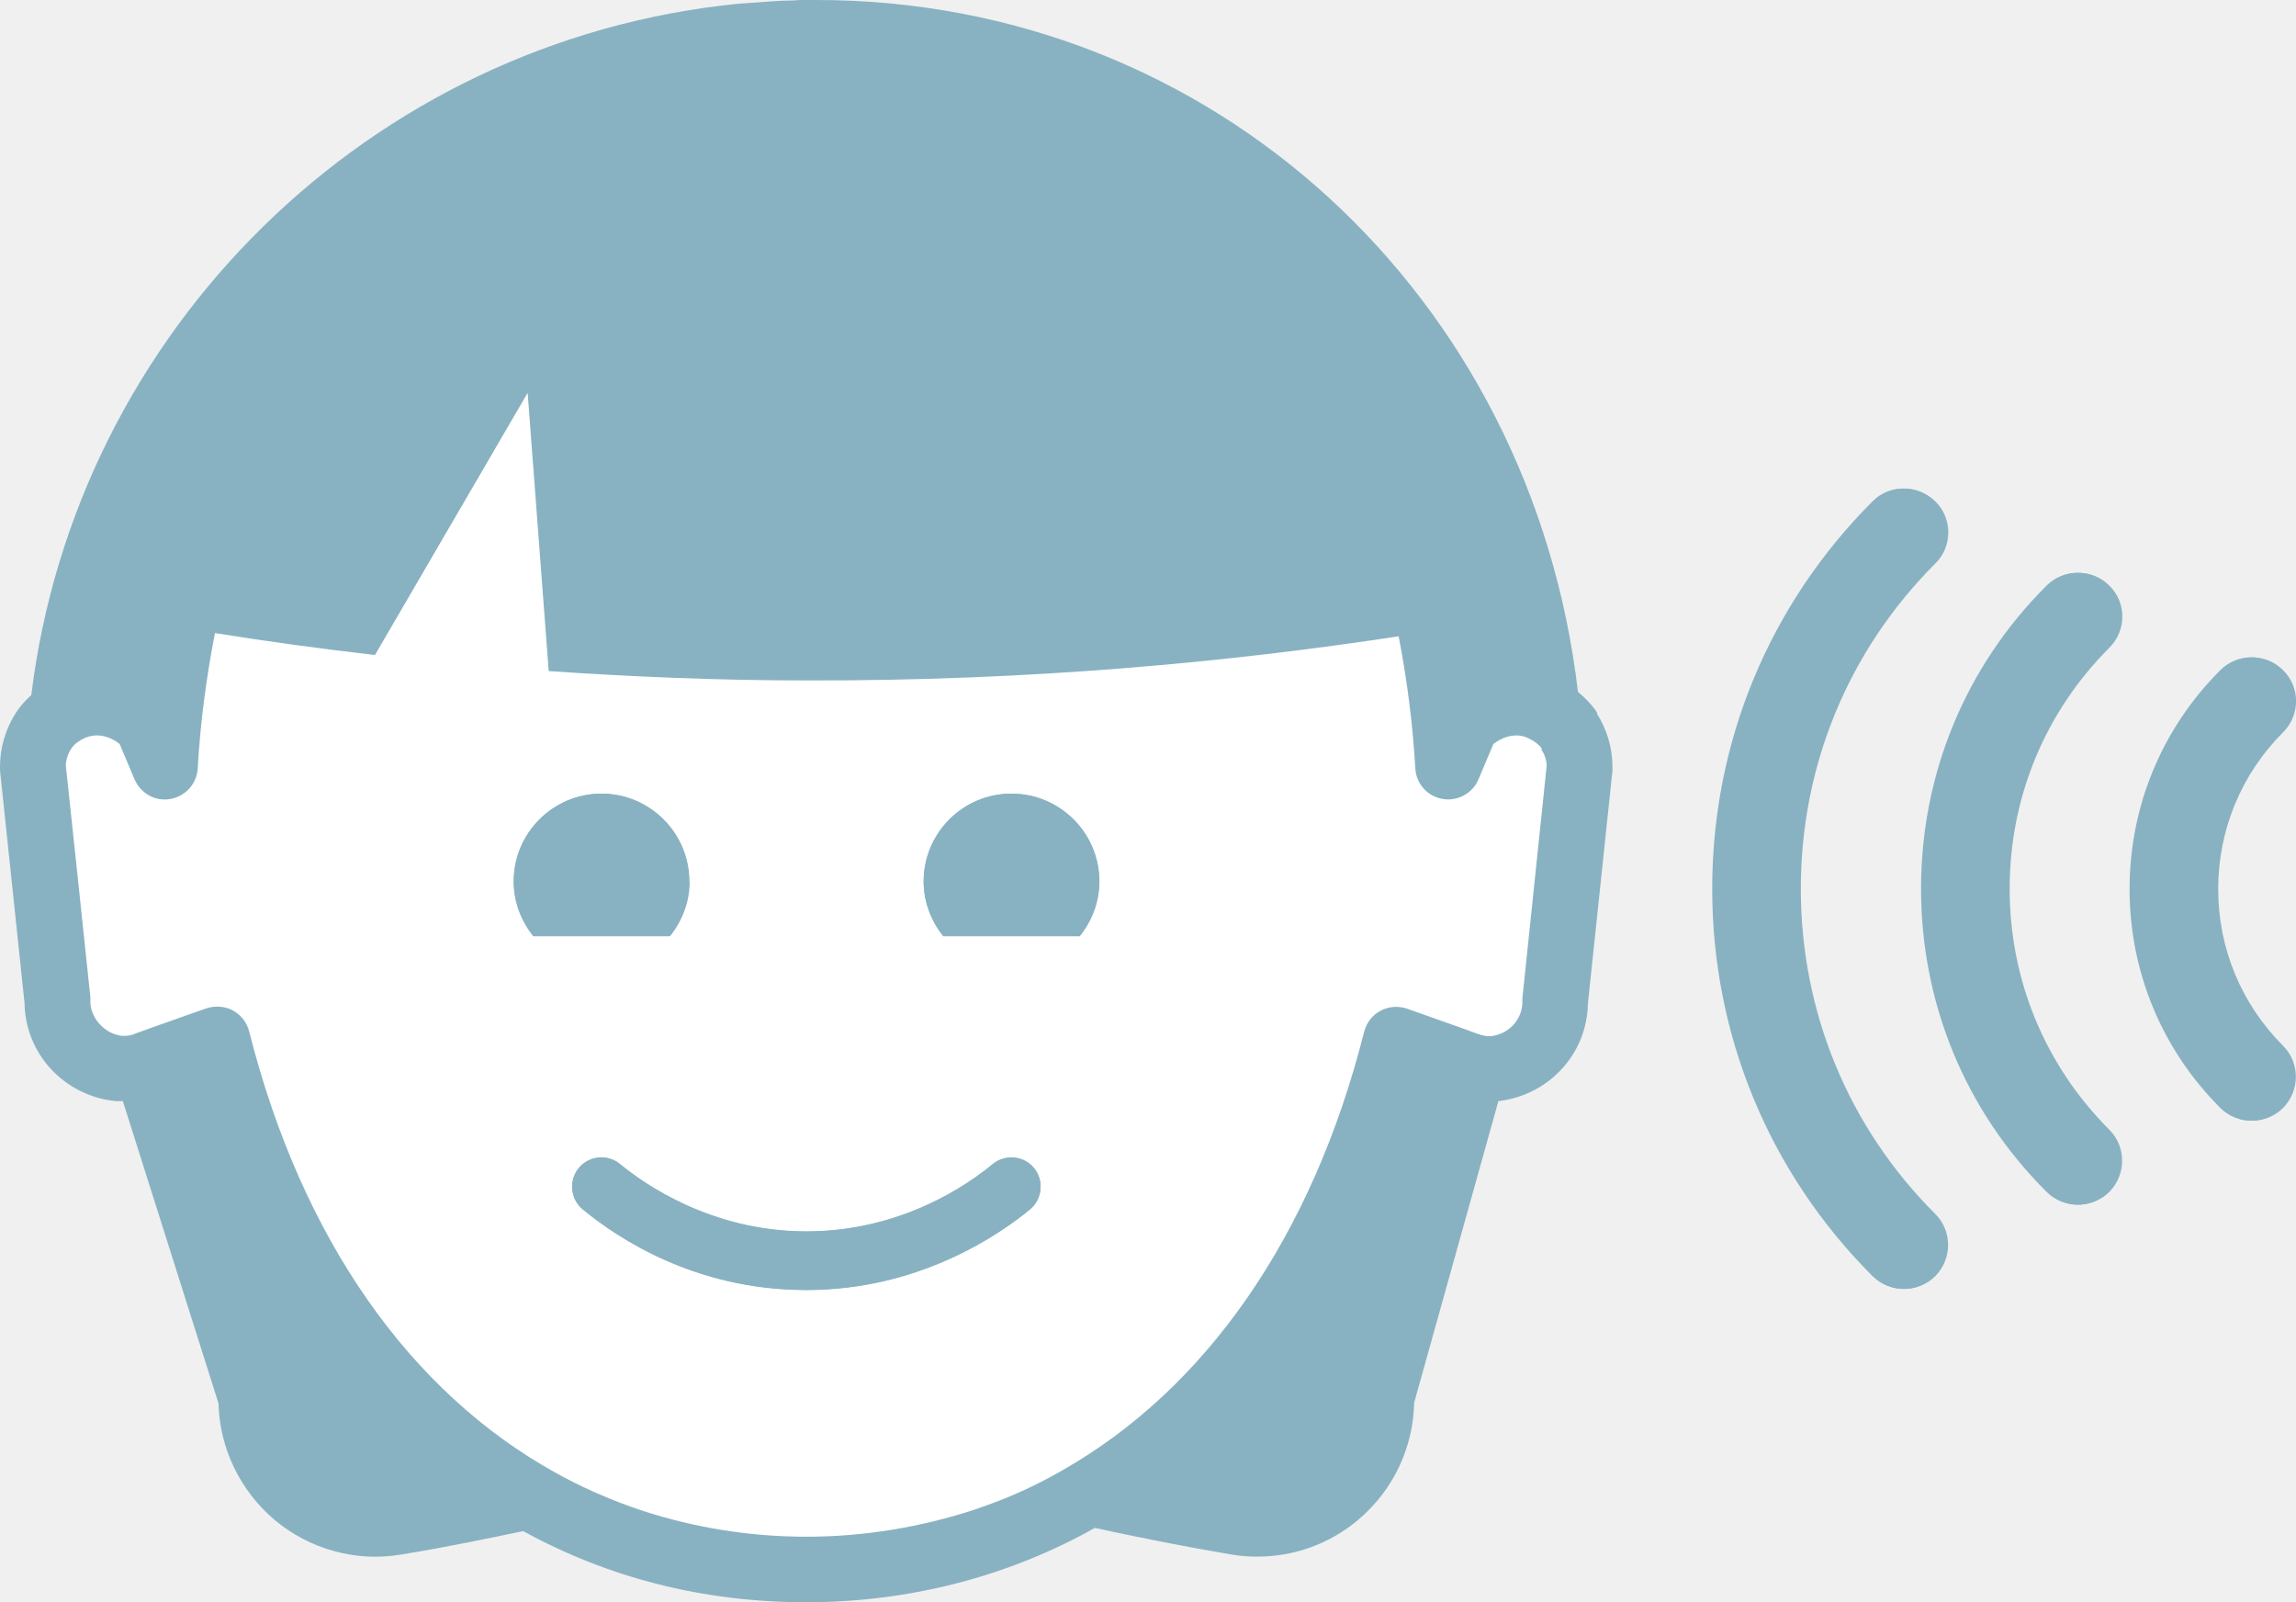
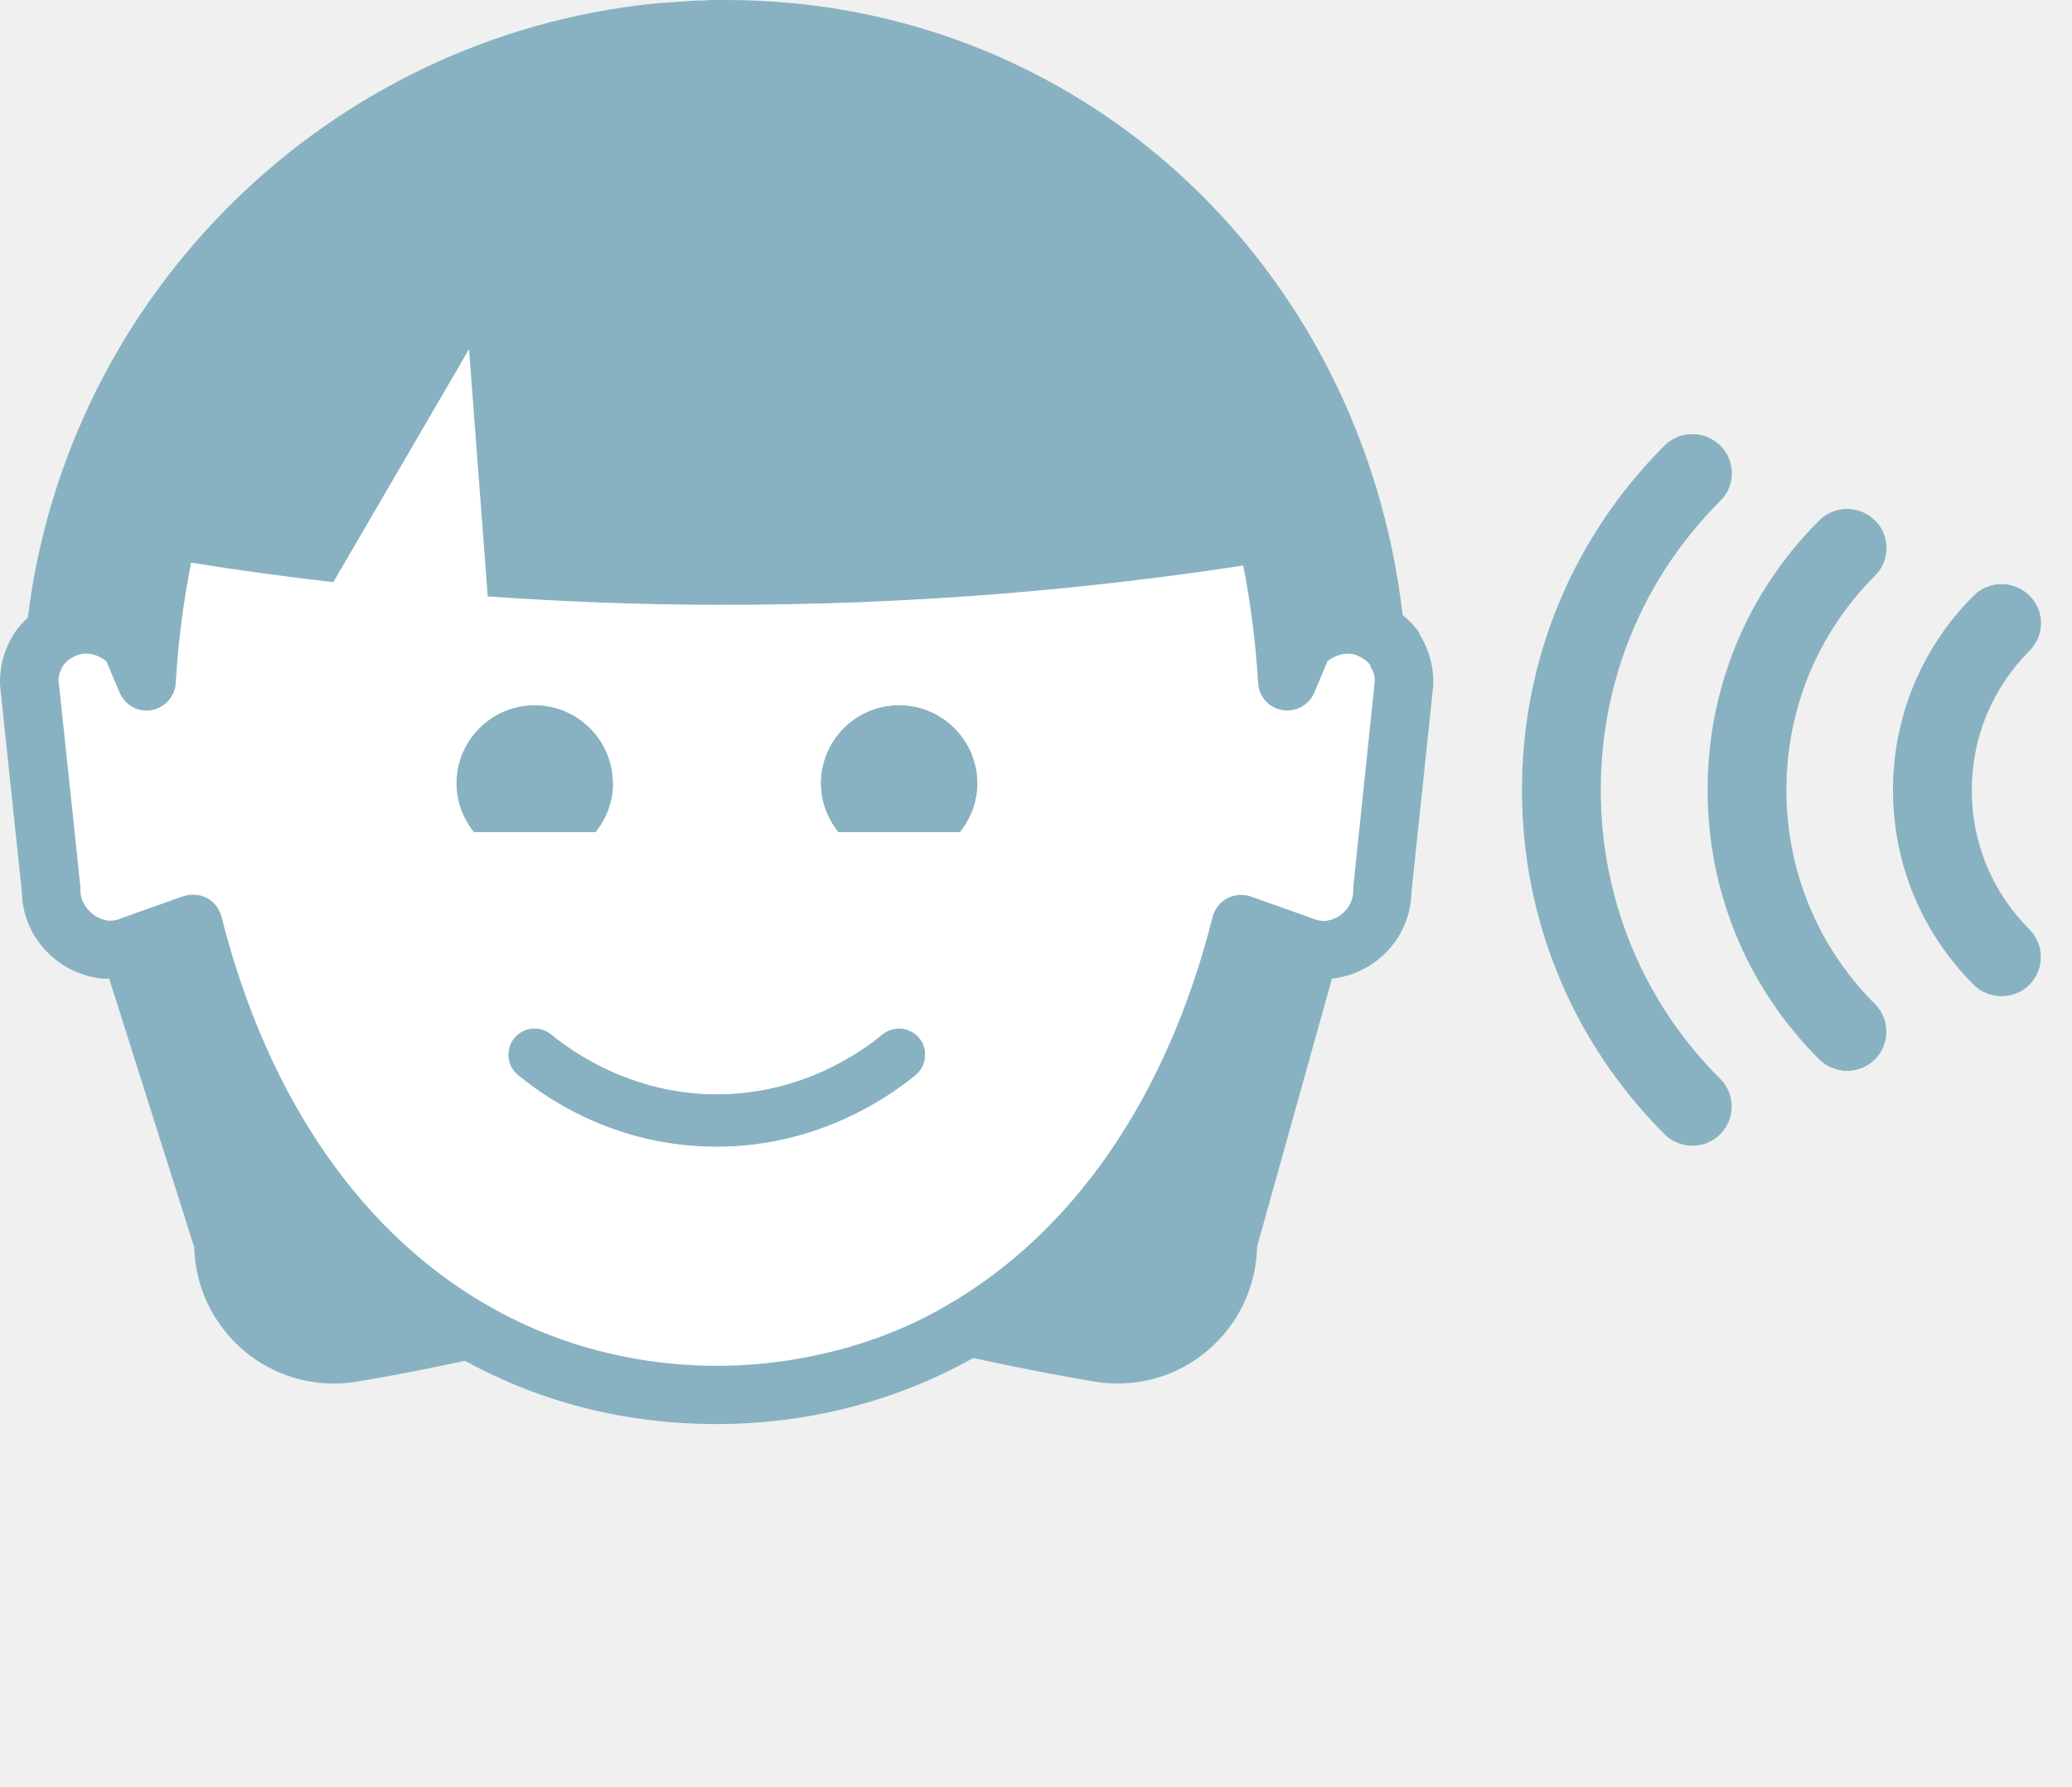
- <svg xmlns="http://www.w3.org/2000/svg" id="Ebene_1" width="78.5" height="54.76" viewBox="0 0 78.5 54.76">
-   <defs>
-     <style>.cls-1{fill:#88b2c2;}.cls-1,.cls-2{stroke-width:0px;}.cls-2{fill:#fff;}</style>
+ <svg xmlns="http://www.w3.org/2000/svg" id="Ebene_1" width="79.695" height="68.712" viewBox="0 0 79.695 68.712" version="1.1">
+   <defs id="defs1">
+     <style id="style1">.cls-1{fill:#88b2c2;}.cls-1,.cls-2{stroke-width:0px;}.cls-2{fill:#fff;}</style>
  </defs>
-   <path class="cls-1" d="M61.54,30.38c0-4.21,1.63-8.15,4.6-11.12.59-.58.59-1.54,0-2.12s-1.54-.59-2.12,0c-3.53,3.53-5.48,8.23-5.48,13.24s1.95,9.71,5.48,13.24c.29.29.68.44,1.06.44s.77-.15,1.06-.44c.58-.59.58-1.54,0-2.12-2.97-2.96-4.6-6.91-4.6-11.12Z" />
-   <path class="cls-1" d="M72.09,20.02c-.59-.59-1.54-.58-2.12,0-2.77,2.76-4.29,6.44-4.29,10.36s1.52,7.6,4.29,10.36c.29.29.68.44,1.06.44s.77-.15,1.06-.44c.58-.59.58-1.54,0-2.12-2.2-2.2-3.41-5.12-3.41-8.24s1.21-6.04,3.41-8.24c.59-.59.59-1.54,0-2.12Z" />
-   <path class="cls-1" d="M75.81,30.39c0-2.02.79-3.93,2.22-5.36.59-.59.59-1.54,0-2.12-.59-.59-1.54-.58-2.12,0-2,2-3.1,4.66-3.1,7.48s1.1,5.48,3.1,7.48c.29.29.68.44,1.06.44s.77-.15,1.06-.44c.58-.59.58-1.54,0-2.12-1.43-1.43-2.22-3.33-2.22-5.36Z" />
-   <path class="cls-1" d="M54.61,24.37c-.18-.28-.41-.51-.66-.72C52.37,10.15,41.51,0,27.92,0c-.05,0-.1,0-.14,0-.07,0-.13-.01-.2-.01-.2,0-.4.03-.6.03-.31,0-.61.03-.92.05-.28.02-.56.04-.84.06C12.65,1.39,2.6,11.28,1.07,23.76c-.2.18-.38.38-.53.61-.35.55-.54,1.18-.54,1.84,0,.04,0,.08,0,.12l.84,7.97c.03,1.73,1.36,3.16,3.11,3.34.08,0,.17,0,.25,0l3.27,10.33c.04,1.53.73,2.97,1.9,3.97,1.21,1.02,2.79,1.46,4.34,1.2,1.71-.28,2.96-.55,4.07-.78.04,0,.07-.02.11-.02,2.88,1.58,6.13,2.43,9.67,2.43s6.94-.89,9.87-2.54c.2.04.4.08.61.13,1.11.23,2.36.49,4.07.78.29.05.59.07.88.07,1.26,0,2.49-.44,3.46-1.27,1.18-1,1.87-2.45,1.9-3.99l2.88-10.31c1.73-.2,3.03-1.62,3.06-3.33l.84-7.97s0-.08,0-.12c0-.66-.19-1.29-.54-1.84Z" />
-   <path class="cls-1" d="M52.51,29.8l-.45,4.31s0,.08,0,.12c0,.6-.47,1.1-1.09,1.17,0,0,0,0-.01,0-.11.01-.26-.02-.43-.08l-.41-.15-2-.71c-.3-.11-.63-.08-.91.07s-.48.41-.56.72c-1.78,7.04-5.43,12.22-10.3,14.98-.43.24-.87.47-1.31.68-.56.26-1.14.49-1.73.68-1.79.6-3.7.92-5.72.92s-3.81-.31-5.56-.87c-.58-.19-1.15-.41-1.71-.66-.45-.2-.89-.42-1.32-.66-4.95-2.74-8.67-7.96-10.47-15.08-.08-.31-.28-.57-.56-.72-.17-.09-.35-.13-.53-.13-.13,0-.25.02-.38.06l-1.84.65-.58.21c-.08.03-.16.05-.24.07-.08.01-.15.02-.21.01-.35-.04-.63-.22-.83-.47-.16-.2-.26-.43-.26-.7,0-.04,0-.08,0-.12v-.03s-.44-4.17-.44-4.17l-.4-3.76c0-.2.07-.39.18-.56.07-.11.16-.19.25-.25.16-.11.32-.17.43-.19.32-.07.69.04.98.27l.51,1.21c.2.48.71.77,1.23.67.52-.09.9-.52.93-1.04.09-1.6.29-3.14.59-4.63,1.74.27,3.56.53,5.47.75l5.22-8.96.72,9.51c2.8.19,5.73.31,8.81.32,7.62.02,14.43-.62,20.25-1.51.28,1.45.48,2.96.57,4.52.03.52.42.95.93,1.04.51.09,1.02-.19,1.23-.67l.51-1.21c.3-.24.66-.34.98-.27.11.02.21.07.3.12.15.08.29.18.38.32t0,0c.11.17.17.36.18.56l-.38,3.64Z" />
-   <path class="cls-2" d="M52.72,25.6s0,0,0,0c-.09-.14-.23-.24-.38-.32-.09-.05-.19-.1-.3-.12-.32-.07-.68.04-.98.27l-.51,1.21c-.2.48-.72.76-1.23.67-.52-.09-.9-.52-.93-1.04-.09-1.56-.29-3.07-.57-4.52-5.82.89-12.63,1.53-20.25,1.51-3.07,0-6.01-.13-8.81-.32l-.72-9.51-5.22,8.96c-1.91-.22-3.74-.47-5.47-.75-.29,1.49-.5,3.03-.59,4.63-.03.52-.42.95-.93,1.04-.52.1-1.02-.19-1.23-.67l-.51-1.21c-.3-.24-.67-.34-.98-.27-.11.02-.28.08-.43.19-.09.06-.18.14-.25.25-.11.17-.17.36-.18.56l.4,3.76.44,4.17v.03s0,.08,0,.12c0,.26.1.5.26.7.2.25.48.43.83.47.06,0,.13,0,.21-.01.07-.01.15-.03.24-.07l.58-.21,1.84-.65c.12-.04.25-.06.38-.06.18,0,.37.04.53.13.28.15.48.41.56.72,1.8,7.12,5.52,12.34,10.47,15.08.43.24.87.46,1.32.66.56.25,1.13.47,1.71.66,1.75.56,3.6.87,5.56.87s3.92-.33,5.72-.92c.59-.2,1.17-.42,1.73-.68.45-.21.88-.43,1.31-.68,4.86-2.77,8.52-7.94,10.3-14.98.08-.31.28-.57.56-.72s.61-.17.91-.07l2,.71.41.15c.17.06.32.09.43.08,0,0,0,0,.01,0,.62-.06,1.09-.57,1.09-1.17,0-.04,0-.08,0-.12l.45-4.31.38-3.64c0-.2-.07-.39-.18-.56ZM27.57,42.1c3.25,0,5.53-1.61,6.37-2.3.43-.35,1.05-.29,1.41.13.35.42.29,1.06-.13,1.41-1,.83-3.75,2.76-7.65,2.76h-.07c-3.72-.02-6.34-1.74-7.58-2.76-.42-.35-.48-.98-.13-1.41.35-.42.98-.49,1.41-.13.83.69,3.1,2.28,6.31,2.3h.06ZM18.23,32c-.41-.51-.67-1.16-.67-1.87,0-1.66,1.35-3,3-3s3,1.35,3,3c0,.71-.26,1.35-.67,1.87h-4.67ZM36.92,32h-4.67c-.41-.51-.67-1.16-.67-1.87,0-1.66,1.35-3,3-3s3,1.35,3,3c0,.71-.26,1.35-.67,1.87Z" />
-   <path class="cls-1" d="M33.94,39.79c-.84.7-3.12,2.3-6.37,2.3h-.06c-3.21-.02-5.48-1.62-6.31-2.3-.42-.35-1.06-.29-1.41.13-.35.42-.29,1.06.13,1.41,1.23,1.02,3.86,2.74,7.58,2.76h.07c3.9,0,6.64-1.93,7.65-2.76.42-.35.48-.98.13-1.41-.35-.42-.98-.48-1.41-.13Z" />
-   <path class="cls-1" d="M34.58,27.13c-1.66,0-3,1.35-3,3,0,.71.26,1.35.67,1.87h4.67c.41-.51.67-1.16.67-1.87,0-1.66-1.35-3-3-3Z" />
-   <path class="cls-1" d="M23.57,30.13c0-1.66-1.35-3-3-3s-3,1.35-3,3c0,.71.26,1.35.67,1.87h4.67c.41-.51.67-1.16.67-1.87Z" />
-   <path class="cls-1" d="M61.57,30.38c0-4.21,1.63-8.15,4.6-11.12.59-.58.59-1.54,0-2.12s-1.54-.59-2.12,0c-3.53,3.53-5.48,8.23-5.48,13.24s1.95,9.71,5.48,13.24c.29.29.68.44,1.06.44s.77-.15,1.06-.44c.58-.59.58-1.54,0-2.12-2.97-2.96-4.6-6.91-4.6-11.12Z" />
-   <path class="cls-1" d="M72.12,20.02c-.59-.59-1.54-.58-2.12,0-2.77,2.76-4.29,6.44-4.29,10.36s1.52,7.6,4.29,10.36c.29.29.68.44,1.06.44s.77-.15,1.06-.44c.58-.59.58-1.54,0-2.12-2.2-2.2-3.41-5.12-3.41-8.24s1.21-6.04,3.41-8.24c.59-.59.59-1.54,0-2.12Z" />
-   <path class="cls-1" d="M75.84,30.39c0-2.02.79-3.93,2.22-5.36.59-.59.59-1.54,0-2.12-.59-.59-1.54-.58-2.12,0-2,2-3.1,4.66-3.1,7.48s1.1,5.48,3.1,7.48c.29.29.68.44,1.06.44s.77-.15,1.06-.44c.58-.59.58-1.54,0-2.12-1.43-1.43-2.22-3.33-2.22-5.36Z" />
+   <path class="cls-1" d="m 61.54,30.38 c 0,-4.21 1.63,-8.15 4.6,-11.12 0.59,-0.58 0.59,-1.54 0,-2.12 -0.59,-0.58 -1.54,-0.59 -2.12,0 -3.53,3.53 -5.48,8.23 -5.48,13.24 0,5.01 1.95,9.71 5.48,13.24 0.29,0.29 0.68,0.44 1.06,0.44 0.38,0 0.77,-0.15 1.06,-0.44 0.58,-0.59 0.58,-1.54 0,-2.12 -2.97,-2.96 -4.6,-6.91 -4.6,-11.12 z" id="path1" />
+   <path class="cls-1" d="m 72.09,20.02 c -0.59,-0.59 -1.54,-0.58 -2.12,0 -2.77,2.76 -4.29,6.44 -4.29,10.36 0,3.92 1.52,7.6 4.29,10.36 0.29,0.29 0.68,0.44 1.06,0.44 0.38,0 0.77,-0.15 1.06,-0.44 0.58,-0.59 0.58,-1.54 0,-2.12 -2.2,-2.2 -3.41,-5.12 -3.41,-8.24 0,-3.12 1.21,-6.04 3.41,-8.24 0.59,-0.59 0.59,-1.54 0,-2.12 z" id="path2" />
+   <path class="cls-1" d="m 75.81,30.39 c 0,-2.02 0.79,-3.93 2.22,-5.36 0.59,-0.59 0.59,-1.54 0,-2.12 -0.59,-0.59 -1.54,-0.58 -2.12,0 -2,2 -3.1,4.66 -3.1,7.48 0,2.82 1.1,5.48 3.1,7.48 0.29,0.29 0.68,0.44 1.06,0.44 0.38,0 0.77,-0.15 1.06,-0.44 0.58,-0.59 0.58,-1.54 0,-2.12 -1.43,-1.43 -2.22,-3.33 -2.22,-5.36 z" id="path3" />
+   <path class="cls-1" d="M 54.61,24.37 C 54.43,24.09 54.2,23.86 53.95,23.65 52.37,10.15 41.51,0 27.92,0 c -0.05,0 -0.1,0 -0.14,0 -0.07,0 -0.13,-0.01 -0.2,-0.01 -0.2,0 -0.4,0.03 -0.6,0.03 -0.31,0 -0.61,0.03 -0.92,0.05 C 25.78,0.09 25.5,0.11 25.22,0.13 12.65,1.39 2.6,11.28 1.07,23.76 0.87,23.94 0.69,24.14 0.54,24.37 0.19,24.92 0,25.55 0,26.21 c 0,0.04 0,0.08 0,0.12 l 0.84,7.97 c 0.03,1.73 1.36,3.16 3.11,3.34 0.08,0 0.17,0 0.25,0 l 3.27,10.33 c 0.04,1.53 0.73,2.97 1.9,3.97 1.21,1.02 2.79,1.46 4.34,1.2 1.71,-0.28 2.96,-0.55 4.07,-0.78 0.04,0 0.07,-0.02 0.11,-0.02 2.88,1.58 6.13,2.43 9.67,2.43 3.54,0 6.94,-0.89 9.87,-2.54 0.2,0.04 0.4,0.08 0.61,0.13 1.11,0.23 2.36,0.49 4.07,0.78 0.29,0.05 0.59,0.07 0.88,0.07 1.26,0 2.49,-0.44 3.46,-1.27 1.18,-1 1.87,-2.45 1.9,-3.99 l 2.88,-10.31 c 1.73,-0.2 3.03,-1.62 3.06,-3.33 l 0.84,-7.97 c 0,0 0,-0.08 0,-0.12 0,-0.66 -0.19,-1.29 -0.54,-1.84 z" id="path4" />
+   <path class="cls-1" d="m 52.51,29.8 -0.45,4.31 c 0,0 0,0.08 0,0.12 0,0.6 -0.47,1.1 -1.09,1.17 0,0 0,0 -0.01,0 -0.11,0.01 -0.26,-0.02 -0.43,-0.08 l -0.41,-0.15 -2,-0.71 c -0.3,-0.11 -0.63,-0.08 -0.91,0.07 -0.28,0.15 -0.48,0.41 -0.56,0.72 -1.78,7.04 -5.43,12.22 -10.3,14.98 -0.43,0.24 -0.87,0.47 -1.31,0.68 -0.56,0.26 -1.14,0.49 -1.73,0.68 -1.79,0.6 -3.7,0.92 -5.72,0.92 -2.02,0 -3.81,-0.31 -5.56,-0.87 C 21.45,51.45 20.88,51.23 20.32,50.98 19.87,50.78 19.43,50.56 19,50.32 14.05,47.58 10.33,42.36 8.53,35.24 8.45,34.93 8.25,34.67 7.97,34.52 7.8,34.43 7.62,34.39 7.44,34.39 c -0.13,0 -0.25,0.02 -0.38,0.06 L 5.22,35.1 4.64,35.31 C 4.56,35.34 4.48,35.36 4.4,35.38 4.32,35.39 4.25,35.4 4.19,35.39 3.84,35.35 3.56,35.17 3.36,34.92 3.2,34.72 3.1,34.49 3.1,34.22 c 0,-0.04 0,-0.08 0,-0.12 v -0.03 c 0,0 -0.44,-4.17 -0.44,-4.17 l -0.4,-3.76 c 0,-0.2 0.07,-0.39 0.18,-0.56 0.07,-0.11 0.16,-0.19 0.25,-0.25 0.16,-0.11 0.32,-0.17 0.43,-0.19 0.32,-0.07 0.69,0.04 0.98,0.27 l 0.51,1.21 c 0.2,0.48 0.71,0.77 1.23,0.67 0.52,-0.09 0.9,-0.52 0.93,-1.04 0.09,-1.6 0.29,-3.14 0.59,-4.63 1.74,0.27 3.56,0.53 5.47,0.75 l 5.22,-8.96 0.72,9.51 c 2.8,0.19 5.73,0.31 8.81,0.32 7.62,0.02 14.43,-0.62 20.25,-1.51 0.28,1.45 0.48,2.96 0.57,4.52 0.03,0.52 0.42,0.95 0.93,1.04 0.51,0.09 1.02,-0.19 1.23,-0.67 l 0.51,-1.21 c 0.3,-0.24 0.66,-0.34 0.98,-0.27 0.11,0.02 0.21,0.07 0.3,0.12 0.15,0.08 0.29,0.18 0.38,0.32 q 0,0 0,0 c 0.11,0.17 0.17,0.36 0.18,0.56 l -0.38,3.64 z" id="path5" />
+   <path class="cls-2" d="m 52.72,25.6 c 0,0 0,0 0,0 -0.09,-0.14 -0.23,-0.24 -0.38,-0.32 -0.09,-0.05 -0.19,-0.1 -0.3,-0.12 -0.32,-0.07 -0.68,0.04 -0.98,0.27 l -0.51,1.21 c -0.2,0.48 -0.72,0.76 -1.23,0.67 C 48.8,27.22 48.42,26.79 48.39,26.27 48.3,24.71 48.1,23.2 47.82,21.75 42,22.64 35.19,23.28 27.57,23.26 c -3.07,0 -6.01,-0.13 -8.81,-0.32 l -0.72,-9.51 -5.22,8.96 C 10.91,22.17 9.08,21.92 7.35,21.64 7.06,23.13 6.85,24.67 6.76,26.27 6.73,26.79 6.34,27.22 5.83,27.31 5.31,27.41 4.81,27.12 4.6,26.64 L 4.09,25.43 C 3.79,25.19 3.42,25.09 3.11,25.16 3,25.18 2.83,25.24 2.68,25.35 2.59,25.41 2.5,25.49 2.43,25.6 2.32,25.77 2.26,25.96 2.25,26.16 l 0.4,3.76 0.44,4.17 v 0.03 c 0,0 0,0.08 0,0.12 0,0.26 0.1,0.5 0.26,0.7 0.2,0.25 0.48,0.43 0.83,0.47 0.06,0 0.13,0 0.21,-0.01 0.07,-0.01 0.15,-0.03 0.24,-0.07 l 0.58,-0.21 1.84,-0.65 c 0.12,-0.04 0.25,-0.06 0.38,-0.06 0.18,0 0.37,0.04 0.53,0.13 0.28,0.15 0.48,0.41 0.56,0.72 1.8,7.12 5.52,12.34 10.47,15.08 0.43,0.24 0.87,0.46 1.32,0.66 0.56,0.25 1.13,0.47 1.71,0.66 1.75,0.56 3.6,0.87 5.56,0.87 1.96,0 3.92,-0.33 5.72,-0.92 0.59,-0.2 1.17,-0.42 1.73,-0.68 0.45,-0.21 0.88,-0.43 1.31,-0.68 4.86,-2.77 8.52,-7.94 10.3,-14.98 0.08,-0.31 0.28,-0.57 0.56,-0.72 0.28,-0.15 0.61,-0.17 0.91,-0.07 l 2,0.71 0.41,0.15 c 0.17,0.06 0.32,0.09 0.43,0.08 0,0 0,0 0.01,0 0.62,-0.06 1.09,-0.57 1.09,-1.17 0,-0.04 0,-0.08 0,-0.12 l 0.45,-4.31 0.38,-3.64 c 0,-0.2 -0.07,-0.39 -0.18,-0.56 z M 27.57,42.1 c 3.25,0 5.53,-1.61 6.37,-2.3 0.43,-0.35 1.05,-0.29 1.41,0.13 0.35,0.42 0.29,1.06 -0.13,1.41 -1,0.83 -3.75,2.76 -7.65,2.76 H 27.5 c -3.72,-0.02 -6.34,-1.74 -7.58,-2.76 -0.42,-0.35 -0.48,-0.98 -0.13,-1.41 0.35,-0.42 0.98,-0.49 1.41,-0.13 0.83,0.69 3.1,2.28 6.31,2.3 z M 18.23,32 c -0.41,-0.51 -0.67,-1.16 -0.67,-1.87 0,-1.66 1.35,-3 3,-3 1.65,0 3,1.35 3,3 0,0.71 -0.26,1.35 -0.67,1.87 h -4.67 z m 18.69,0 h -4.67 c -0.41,-0.51 -0.67,-1.16 -0.67,-1.87 0,-1.66 1.35,-3 3,-3 1.65,0 3,1.35 3,3 0,0.71 -0.26,1.35 -0.67,1.87 z" id="path6" />
+   <path class="cls-1" d="m 33.94,39.79 c -0.84,0.7 -3.12,2.3 -6.37,2.3 h -0.06 c -3.21,-0.02 -5.48,-1.62 -6.31,-2.3 -0.42,-0.35 -1.06,-0.29 -1.41,0.13 -0.35,0.42 -0.29,1.06 0.13,1.41 1.23,1.02 3.86,2.74 7.58,2.76 h 0.07 c 3.9,0 6.64,-1.93 7.65,-2.76 0.42,-0.35 0.48,-0.98 0.13,-1.41 C 35,39.5 34.37,39.44 33.94,39.79 Z" id="path7" />
+   <path class="cls-1" d="m 34.58,27.13 c -1.66,0 -3,1.35 -3,3 0,0.71 0.26,1.35 0.67,1.87 h 4.67 c 0.41,-0.51 0.67,-1.16 0.67,-1.87 0,-1.66 -1.35,-3 -3,-3 z" id="path8" />
+   <path class="cls-1" d="m 23.57,30.13 c 0,-1.66 -1.35,-3 -3,-3 -1.65,0 -3,1.35 -3,3 0,0.71 0.26,1.35 0.67,1.87 h 4.67 c 0.41,-0.51 0.67,-1.16 0.67,-1.87 z" id="path9" />
+   <path class="cls-1" d="m 61.57,30.38 c 0,-4.21 1.63,-8.15 4.6,-11.12 0.59,-0.58 0.59,-1.54 0,-2.12 -0.59,-0.58 -1.54,-0.59 -2.12,0 -3.53,3.53 -5.48,8.23 -5.48,13.24 0,5.01 1.95,9.71 5.48,13.24 0.29,0.29 0.68,0.44 1.06,0.44 0.38,0 0.77,-0.15 1.06,-0.44 0.58,-0.59 0.58,-1.54 0,-2.12 -2.97,-2.96 -4.6,-6.91 -4.6,-11.12 z" id="path10" />
+   <path class="cls-1" d="m 72.12,20.02 c -0.59,-0.59 -1.54,-0.58 -2.12,0 -2.77,2.76 -4.29,6.44 -4.29,10.36 0,3.92 1.52,7.6 4.29,10.36 0.29,0.29 0.68,0.44 1.06,0.44 0.38,0 0.77,-0.15 1.06,-0.44 0.58,-0.59 0.58,-1.54 0,-2.12 -2.2,-2.2 -3.41,-5.12 -3.41,-8.24 0,-3.12 1.21,-6.04 3.41,-8.24 0.59,-0.59 0.59,-1.54 0,-2.12 z" id="path11" />
+   <path class="cls-1" d="m 75.84,30.39 c 0,-2.02 0.79,-3.93 2.22,-5.36 0.59,-0.59 0.59,-1.54 0,-2.12 -0.59,-0.59 -1.54,-0.58 -2.12,0 -2,2 -3.1,4.66 -3.1,7.48 0,2.82 1.1,5.48 3.1,7.48 0.29,0.29 0.68,0.44 1.06,0.44 0.38,0 0.77,-0.15 1.06,-0.44 0.58,-0.59 0.58,-1.54 0,-2.12 -1.43,-1.43 -2.22,-3.33 -2.22,-5.36 z" id="path12" />
</svg>
